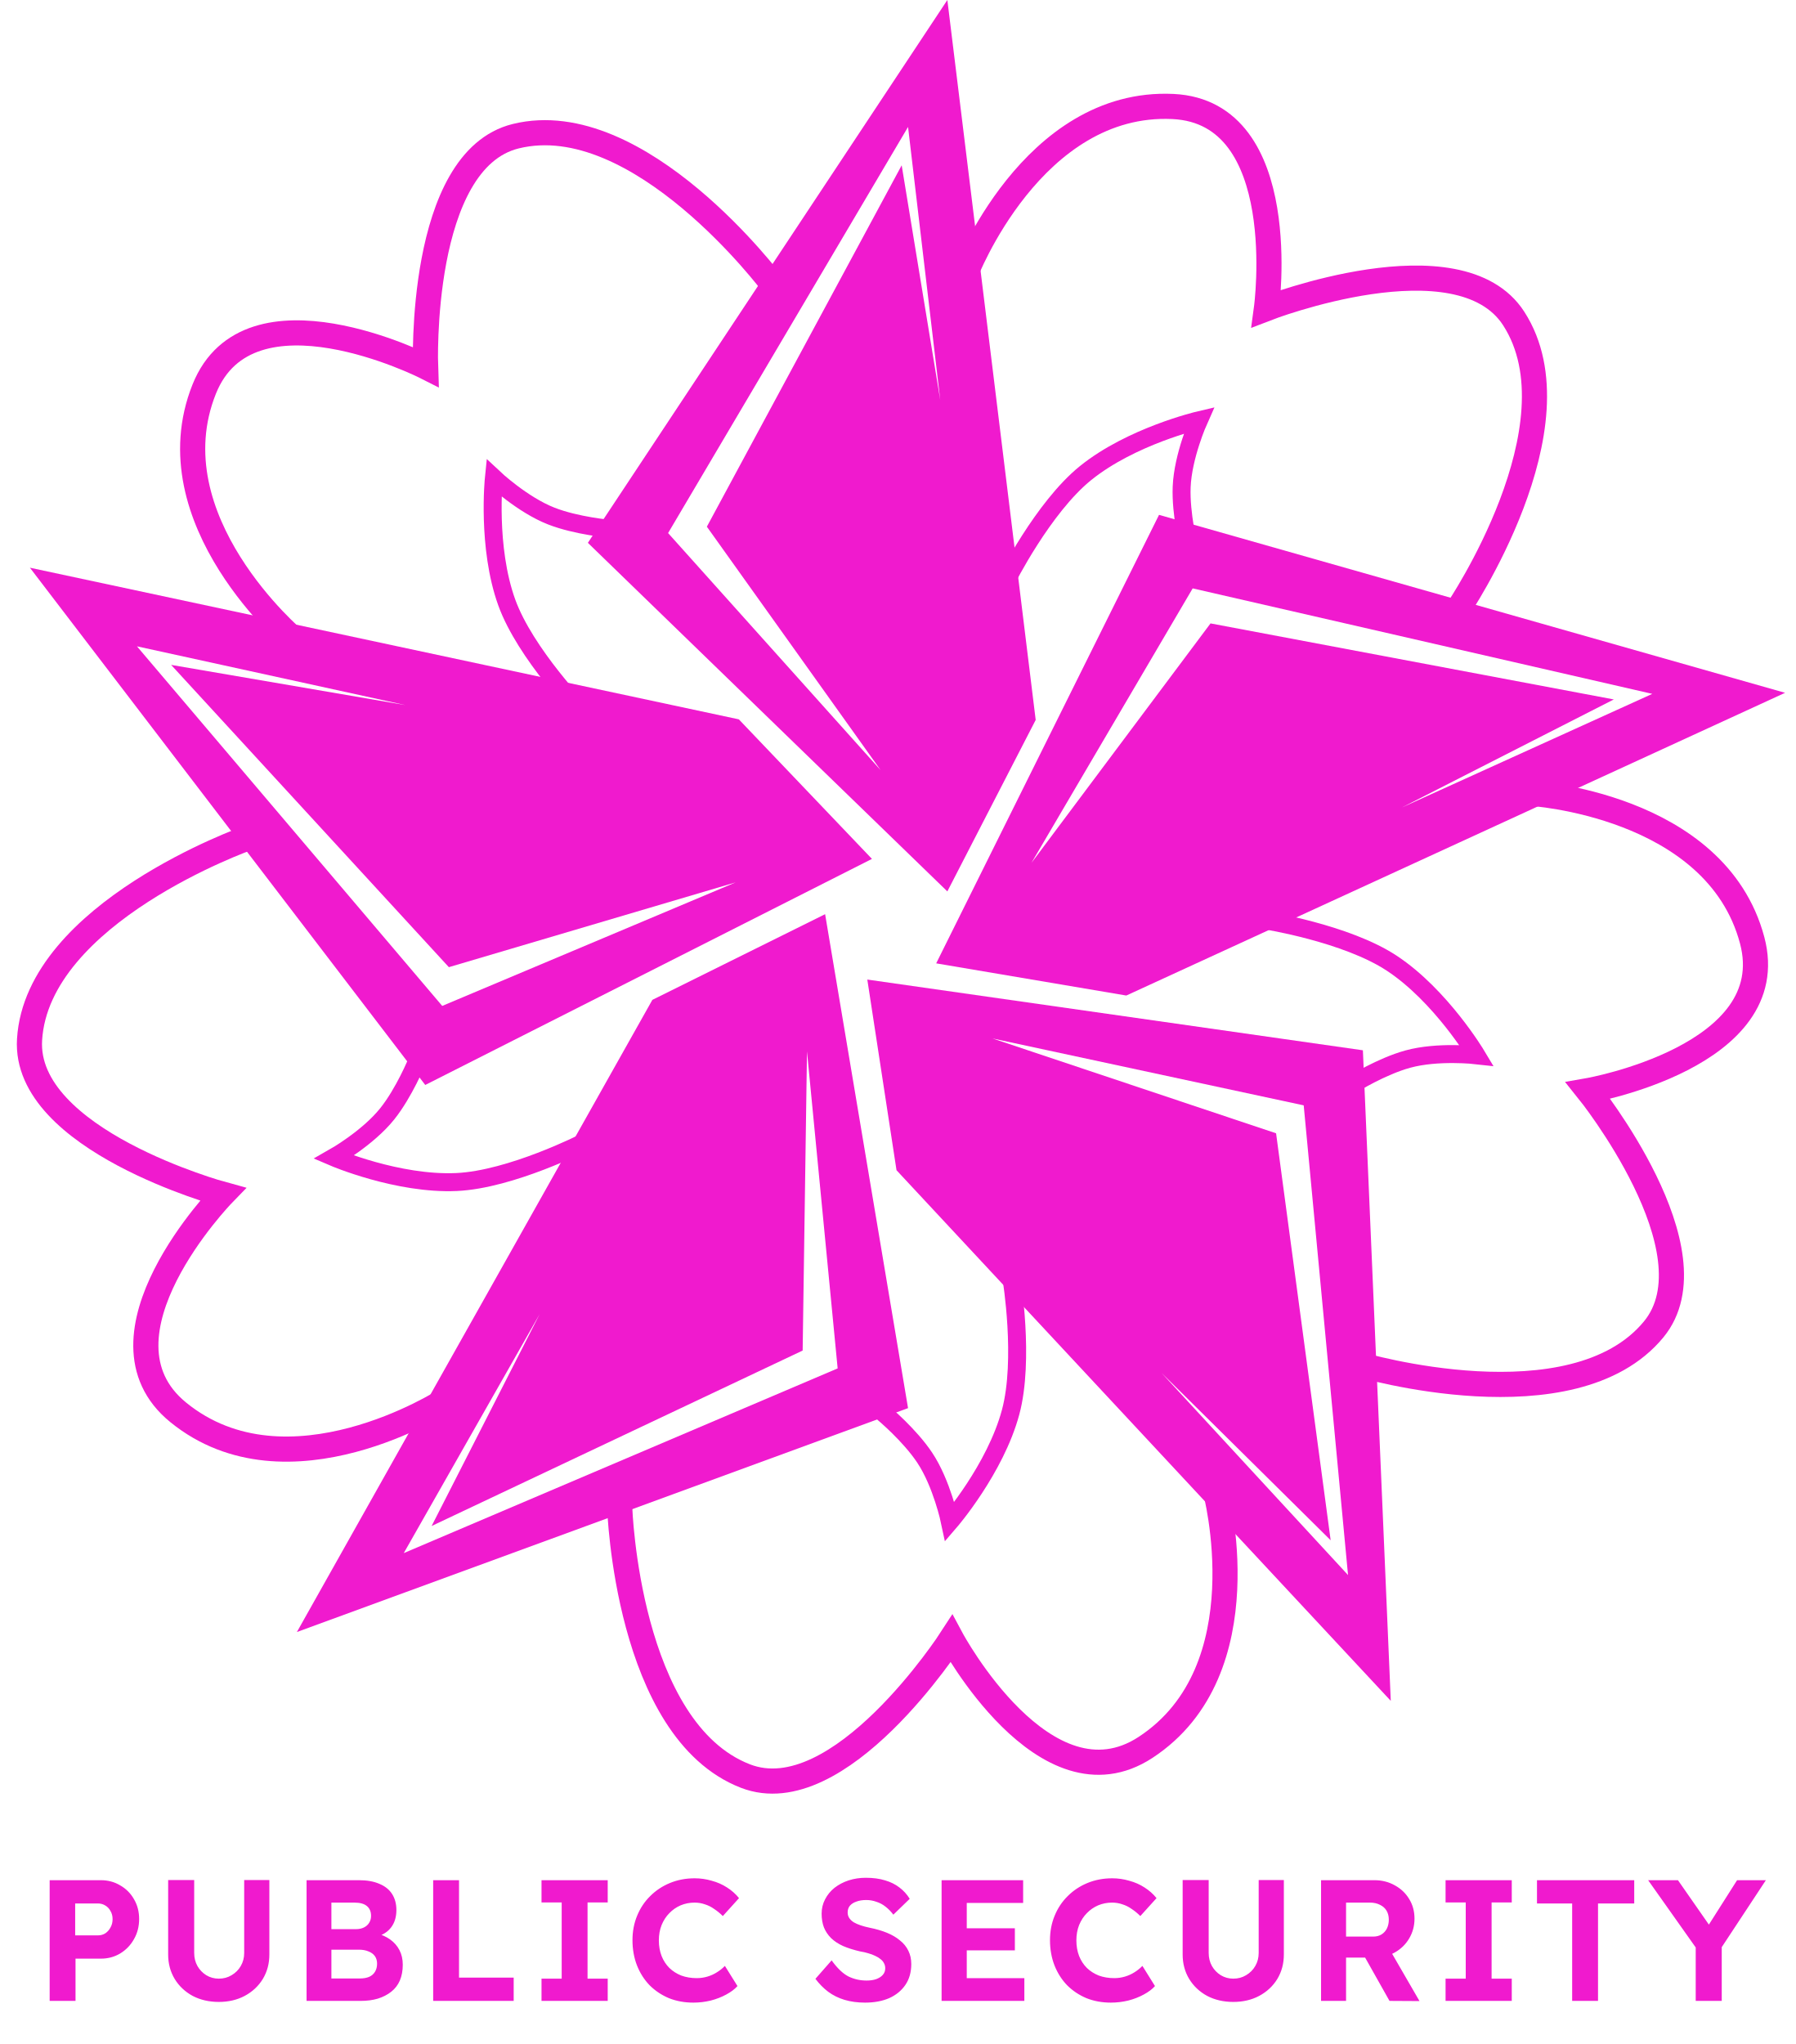
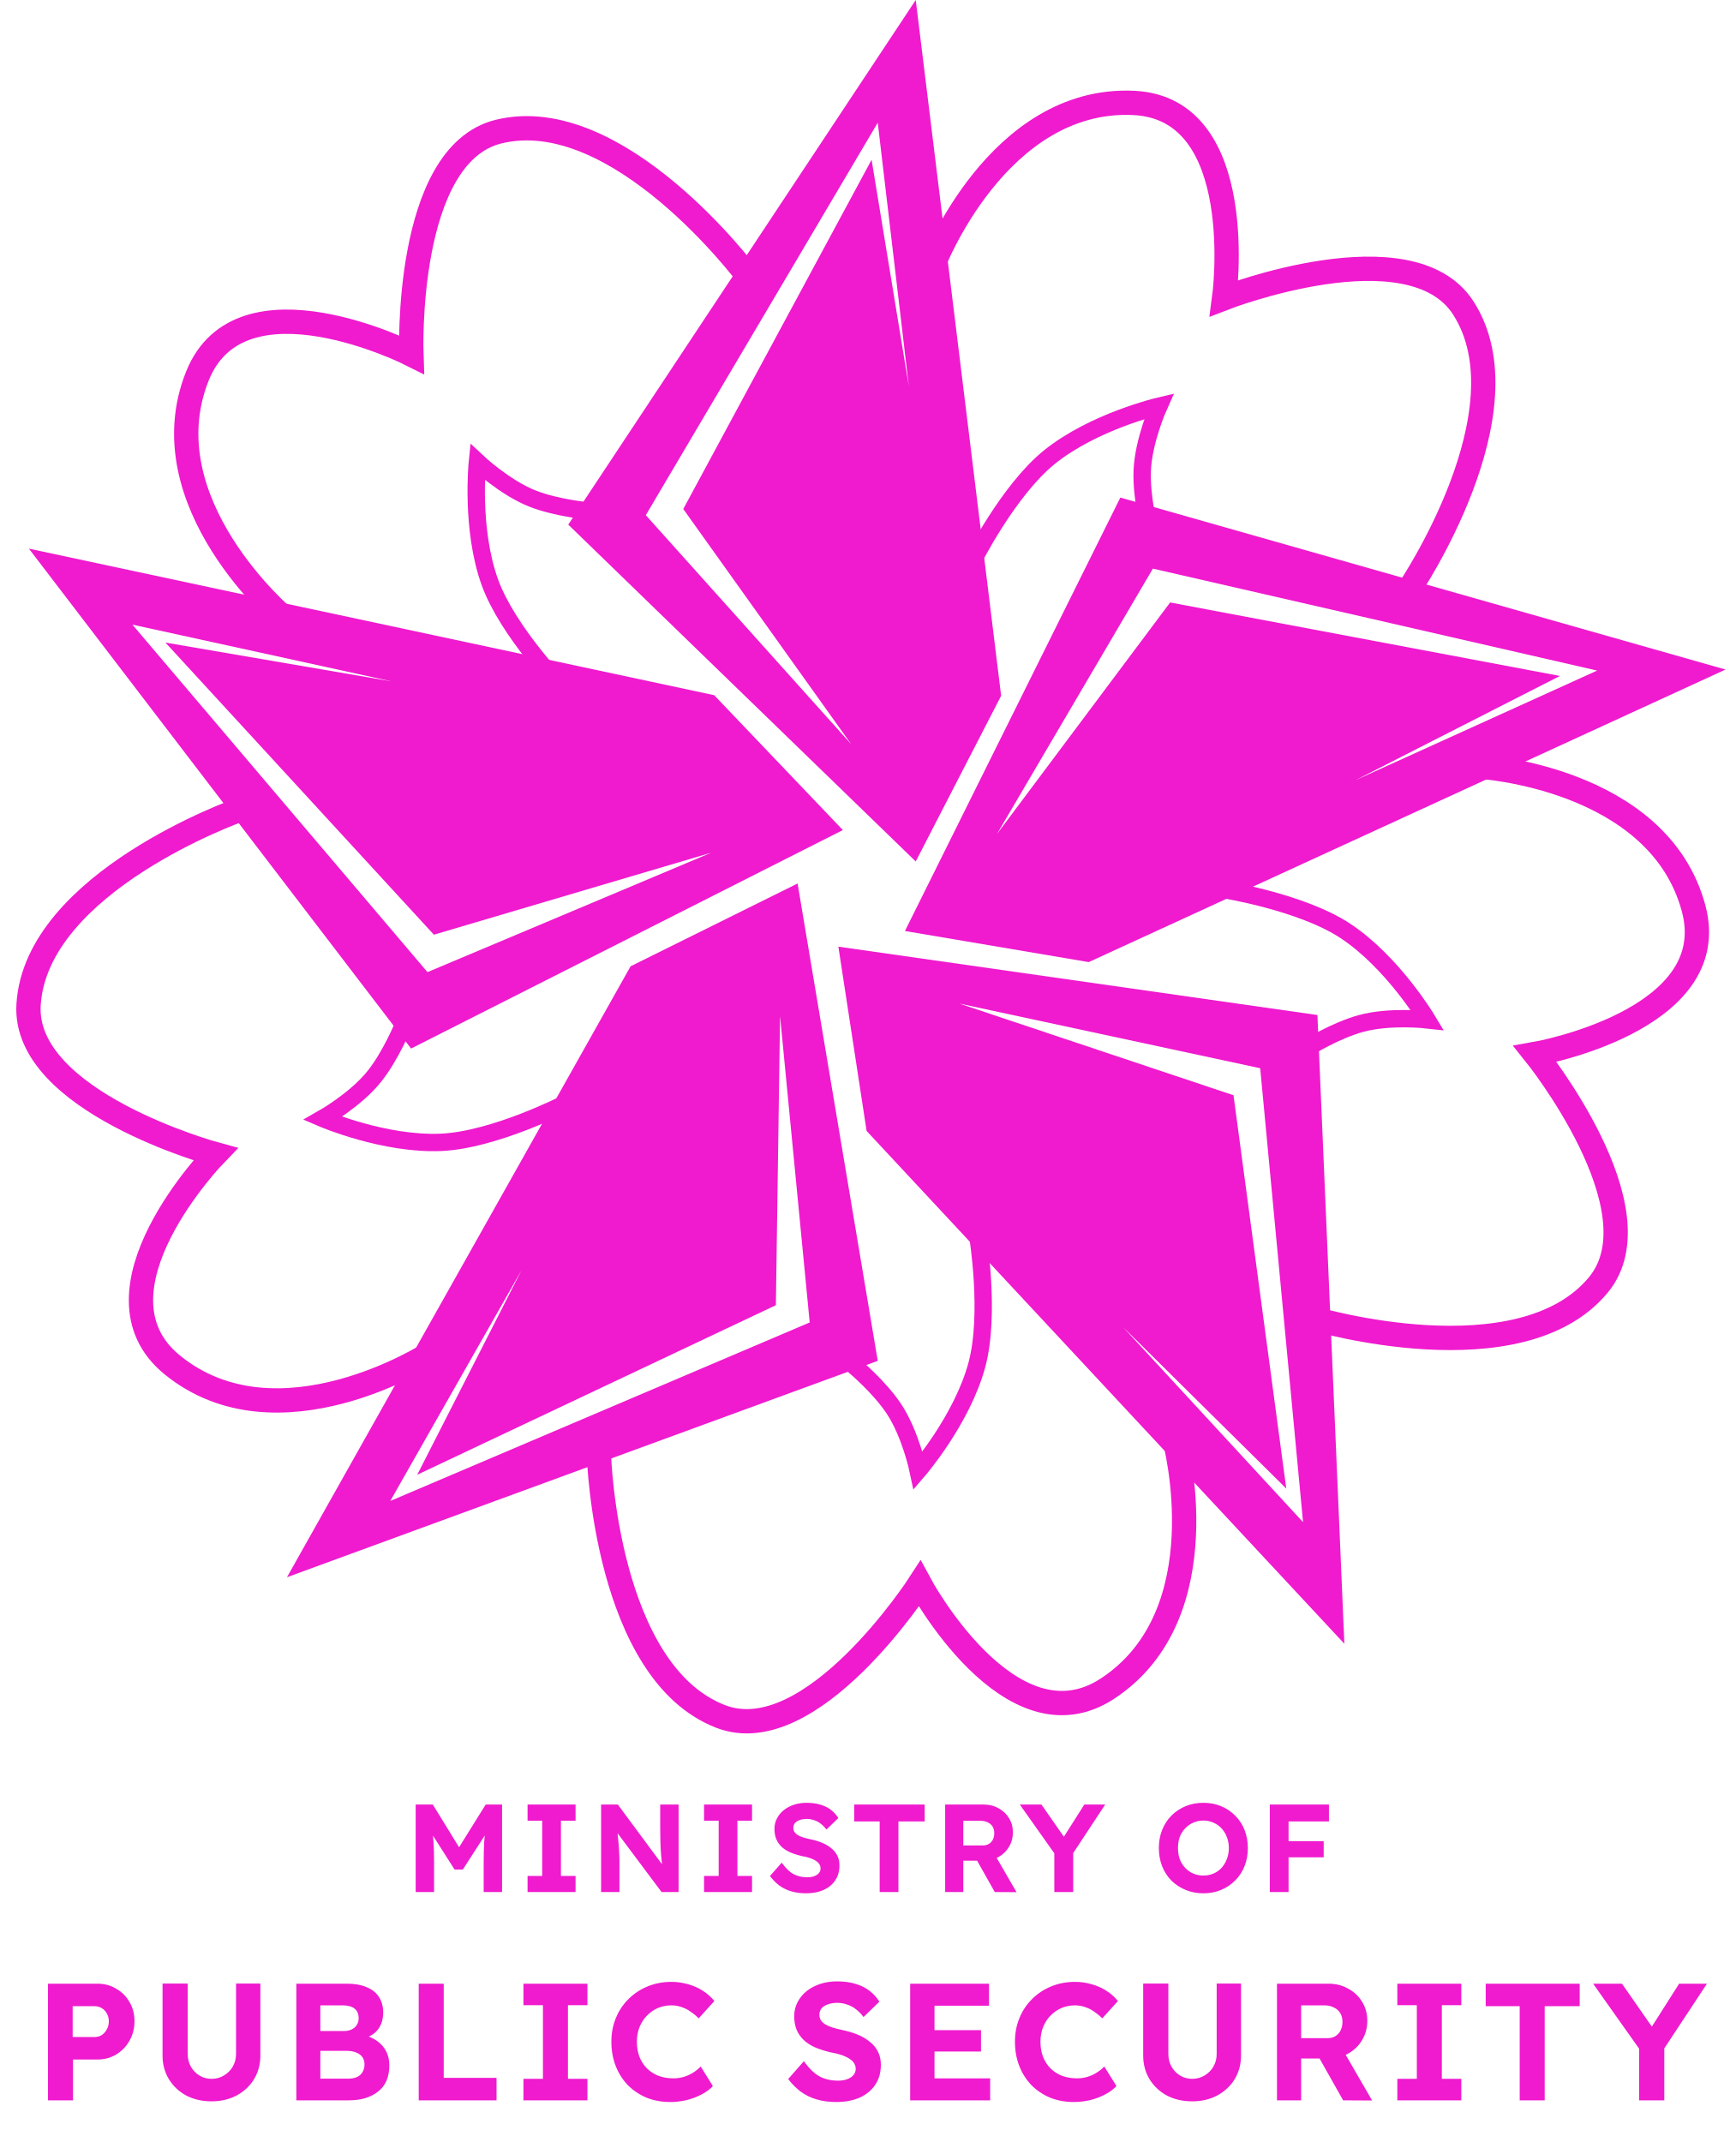
- <svg xmlns="http://www.w3.org/2000/svg" width="500" height="569" viewBox="0 0 500 569" fill="none">
-   <path d="M13.826 557V523.4H28.082C30.066 523.4 31.858 523.88 33.458 524.84C35.09 525.768 36.37 527.048 37.298 528.68C38.258 530.312 38.738 532.152 38.738 534.2C38.738 536.28 38.258 538.152 37.298 539.816C36.37 541.48 35.09 542.808 33.458 543.8C31.858 544.76 30.066 545.24 28.082 545.24H21.026V557H13.826ZM20.93 538.76H27.266C28.034 538.76 28.722 538.568 29.33 538.184C29.938 537.768 30.418 537.224 30.77 536.552C31.154 535.88 31.346 535.112 31.346 534.248C31.346 533.384 31.154 532.632 30.77 531.992C30.418 531.32 29.938 530.808 29.33 530.456C28.722 530.072 28.034 529.88 27.266 529.88H20.93V538.76ZM60.93 557.288C58.21 557.288 55.778 556.728 53.634 555.608C51.522 554.456 49.858 552.888 48.642 550.904C47.426 548.888 46.818 546.616 46.818 544.088V523.352H54.066V543.656C54.066 545 54.37 546.216 54.978 547.304C55.586 548.36 56.402 549.208 57.426 549.848C58.482 550.488 59.65 550.808 60.93 550.808C62.242 550.808 63.426 550.488 64.482 549.848C65.57 549.208 66.418 548.36 67.026 547.304C67.666 546.216 67.986 545 67.986 543.656V523.352H74.994V544.088C74.994 546.616 74.386 548.888 73.17 550.904C71.954 552.888 70.274 554.456 68.13 555.608C66.018 556.728 63.618 557.288 60.93 557.288ZM85.354 557V523.4H99.946C102.186 523.4 104.074 523.736 105.61 524.408C107.178 525.048 108.362 525.992 109.162 527.24C109.962 528.488 110.362 529.976 110.362 531.704C110.362 533.624 109.882 535.224 108.922 536.504C107.962 537.784 106.586 538.664 104.794 539.144L104.746 538.184C106.218 538.536 107.514 539.112 108.634 539.912C109.754 540.712 110.618 541.704 111.226 542.888C111.834 544.072 112.138 545.416 112.138 546.92C112.138 548.584 111.866 550.056 111.322 551.336C110.778 552.584 109.978 553.624 108.922 554.456C107.866 555.288 106.618 555.928 105.178 556.376C103.77 556.792 102.186 557 100.426 557H85.354ZM92.266 550.76H100.138C101.162 550.76 102.026 550.616 102.73 550.328C103.466 550.008 104.026 549.528 104.41 548.888C104.794 548.248 104.986 547.496 104.986 546.632C104.986 545.8 104.778 545.096 104.362 544.52C103.946 543.944 103.354 543.512 102.586 543.224C101.85 542.904 100.954 542.744 99.898 542.744H92.266V550.76ZM92.266 537.032H99.082C99.946 537.032 100.698 536.872 101.338 536.552C101.978 536.232 102.458 535.8 102.778 535.256C103.13 534.712 103.306 534.072 103.306 533.336C103.306 532.152 102.922 531.24 102.154 530.6C101.386 529.96 100.234 529.64 98.698 529.64H92.266V537.032ZM120.602 557V523.4H127.802V550.52H143.018V557H120.602ZM150.767 557V550.808H156.383V529.592H150.767V523.4H169.199V529.592H163.583V550.808H169.199V557H150.767ZM193.037 557.48C190.573 557.48 188.301 557.064 186.221 556.232C184.173 555.368 182.381 554.168 180.845 552.632C179.341 551.064 178.173 549.224 177.341 547.112C176.509 544.968 176.093 542.632 176.093 540.104C176.093 537.64 176.525 535.368 177.389 533.288C178.253 531.176 179.469 529.352 181.037 527.816C182.605 526.248 184.445 525.032 186.557 524.168C188.669 523.304 190.957 522.872 193.421 522.872C195.021 522.872 196.589 523.096 198.125 523.544C199.693 523.96 201.117 524.584 202.397 525.416C203.709 526.248 204.829 527.24 205.757 528.392L201.245 533.384C200.477 532.616 199.677 531.96 198.845 531.416C198.045 530.84 197.181 530.408 196.253 530.12C195.357 529.8 194.397 529.64 193.373 529.64C191.997 529.64 190.701 529.896 189.485 530.408C188.301 530.92 187.261 531.64 186.365 532.568C185.469 533.464 184.749 534.568 184.205 535.88C183.693 537.16 183.437 538.584 183.437 540.152C183.437 541.752 183.693 543.208 184.205 544.52C184.717 545.8 185.437 546.904 186.365 547.832C187.293 548.728 188.397 549.432 189.677 549.944C190.989 550.424 192.429 550.664 193.997 550.664C195.021 550.664 196.013 550.52 196.973 550.232C197.933 549.944 198.813 549.544 199.613 549.032C200.445 548.52 201.181 547.928 201.821 547.256L205.325 552.872C204.557 553.736 203.517 554.52 202.205 555.224C200.925 555.928 199.485 556.488 197.885 556.904C196.285 557.288 194.669 557.48 193.037 557.48ZM240.85 557.48C238.77 557.48 236.866 557.224 235.138 556.712C233.442 556.2 231.922 555.448 230.578 554.456C229.266 553.464 228.082 552.264 227.026 550.856L231.538 545.72C233.106 547.896 234.658 549.384 236.194 550.184C237.762 550.952 239.458 551.336 241.282 551.336C242.274 551.336 243.154 551.208 243.922 550.952C244.722 550.664 245.346 550.264 245.794 549.752C246.242 549.24 246.466 548.632 246.466 547.928C246.466 547.416 246.354 546.952 246.13 546.536C245.906 546.088 245.586 545.704 245.17 545.384C244.754 545.032 244.258 544.728 243.682 544.472C243.106 544.184 242.466 543.944 241.762 543.752C241.058 543.528 240.29 543.352 239.458 543.224C237.666 542.808 236.098 542.312 234.754 541.736C233.41 541.128 232.29 540.392 231.394 539.528C230.498 538.632 229.826 537.624 229.378 536.504C228.962 535.384 228.754 534.12 228.754 532.712C228.754 531.272 229.074 529.944 229.714 528.728C230.354 527.48 231.234 526.408 232.354 525.512C233.506 524.616 234.818 523.928 236.29 523.448C237.794 522.968 239.378 522.728 241.042 522.728C243.09 522.728 244.882 522.968 246.418 523.448C247.954 523.896 249.282 524.552 250.402 525.416C251.554 526.28 252.514 527.336 253.282 528.584L248.722 533C248.05 532.104 247.314 531.352 246.514 530.744C245.746 530.136 244.898 529.688 243.97 529.4C243.074 529.08 242.146 528.92 241.186 528.92C240.13 528.92 239.218 529.064 238.45 529.352C237.682 529.608 237.074 529.992 236.626 530.504C236.21 531.016 236.002 531.64 236.002 532.376C236.002 532.952 236.146 533.464 236.434 533.912C236.722 534.36 237.138 534.76 237.682 535.112C238.226 535.432 238.882 535.72 239.65 535.976C240.418 536.232 241.266 536.456 242.194 536.648C243.954 537 245.538 537.464 246.946 538.04C248.354 538.616 249.554 539.32 250.546 540.152C251.57 540.952 252.354 541.912 252.898 543.032C253.442 544.12 253.714 545.352 253.714 546.728C253.714 549 253.17 550.936 252.082 552.536C250.994 554.136 249.49 555.368 247.57 556.232C245.65 557.064 243.41 557.48 240.85 557.48ZM262.155 557V523.4H284.859V529.736H269.163V550.664H285.195V557H262.155ZM265.515 542.936V536.792H282.555V542.936H265.515ZM309.28 557.48C306.816 557.48 304.544 557.064 302.464 556.232C300.416 555.368 298.624 554.168 297.088 552.632C295.584 551.064 294.416 549.224 293.584 547.112C292.752 544.968 292.336 542.632 292.336 540.104C292.336 537.64 292.768 535.368 293.632 533.288C294.496 531.176 295.712 529.352 297.28 527.816C298.848 526.248 300.688 525.032 302.8 524.168C304.912 523.304 307.2 522.872 309.664 522.872C311.264 522.872 312.832 523.096 314.368 523.544C315.936 523.96 317.36 524.584 318.64 525.416C319.952 526.248 321.072 527.24 322 528.392L317.488 533.384C316.72 532.616 315.92 531.96 315.088 531.416C314.288 530.84 313.424 530.408 312.496 530.12C311.6 529.8 310.64 529.64 309.616 529.64C308.24 529.64 306.944 529.896 305.728 530.408C304.544 530.92 303.504 531.64 302.608 532.568C301.712 533.464 300.992 534.568 300.448 535.88C299.936 537.16 299.68 538.584 299.68 540.152C299.68 541.752 299.936 543.208 300.448 544.52C300.96 545.8 301.68 546.904 302.608 547.832C303.536 548.728 304.64 549.432 305.92 549.944C307.232 550.424 308.672 550.664 310.24 550.664C311.264 550.664 312.256 550.52 313.216 550.232C314.176 549.944 315.056 549.544 315.856 549.032C316.688 548.52 317.424 547.928 318.064 547.256L321.568 552.872C320.8 553.736 319.76 554.52 318.448 555.224C317.168 555.928 315.728 556.488 314.128 556.904C312.528 557.288 310.912 557.48 309.28 557.48ZM343.382 557.288C340.662 557.288 338.23 556.728 336.086 555.608C333.974 554.456 332.31 552.888 331.094 550.904C329.878 548.888 329.27 546.616 329.27 544.088V523.352H336.518V543.656C336.518 545 336.822 546.216 337.43 547.304C338.038 548.36 338.854 549.208 339.878 549.848C340.934 550.488 342.102 550.808 343.382 550.808C344.694 550.808 345.878 550.488 346.934 549.848C348.022 549.208 348.87 548.36 349.478 547.304C350.118 546.216 350.438 545 350.438 543.656V523.352H357.446V544.088C357.446 546.616 356.838 548.888 355.622 550.904C354.406 552.888 352.726 554.456 350.582 555.608C348.47 556.728 346.07 557.288 343.382 557.288ZM367.806 557V523.4H382.686C384.766 523.4 386.654 523.88 388.35 524.84C390.046 525.768 391.374 527.032 392.334 528.632C393.326 530.232 393.822 532.056 393.822 534.104C393.822 536.12 393.326 537.96 392.334 539.624C391.374 541.256 390.046 542.552 388.35 543.512C386.654 544.472 384.766 544.952 382.686 544.952H374.766V557H367.806ZM386.862 557L378.318 541.832L385.71 540.632L395.214 557.048L386.862 557ZM374.766 539.096H382.35C383.214 539.096 383.966 538.904 384.606 538.52C385.278 538.104 385.79 537.544 386.142 536.84C386.494 536.104 386.67 535.288 386.67 534.392C386.67 533.432 386.462 532.6 386.046 531.896C385.63 531.192 385.022 530.648 384.222 530.264C383.422 529.848 382.494 529.64 381.438 529.64H374.766V539.096ZM402.471 557V550.808H408.087V529.592H402.471V523.4H420.903V529.592H415.287V550.808H420.903V557H402.471ZM437.716 557V529.88H427.924V523.4H454.996V529.88H444.916V557H437.716ZM472.115 557V540.248L472.451 542.6L458.867 523.4H467.171L477.539 538.28L474.275 538.136L483.635 523.4H491.651L478.643 543.128L479.363 539.864V557H472.115Z" fill="#F01ACE" />
+ <svg xmlns="http://www.w3.org/2000/svg" width="500" height="617" viewBox="0 0 500 617" fill="none">
+   <path d="M119.732 545V519.8H124.664L133.844 534.74L130.604 534.704L139.892 519.8H144.608V545H139.316V536.36C139.316 534.2 139.364 532.256 139.46 530.528C139.58 528.8 139.772 527.084 140.036 525.38L140.684 527.072L133.304 538.52H130.928L123.692 527.144L124.304 525.38C124.568 526.988 124.748 528.644 124.844 530.348C124.964 532.028 125.024 534.032 125.024 536.36V545H119.732ZM151.954 545V540.356H156.166V524.444H151.954V519.8H165.778V524.444H161.566V540.356H165.778V545H151.954ZM173.132 545V519.8H177.956L191.888 538.628H190.88C190.784 537.884 190.7 537.164 190.628 536.468C190.556 535.748 190.484 535.028 190.412 534.308C190.364 533.564 190.316 532.808 190.268 532.04C190.244 531.248 190.22 530.42 190.196 529.556C190.172 528.668 190.16 527.708 190.16 526.676V519.8H195.452V545H190.556L176.336 525.992L177.704 526.028C177.824 527.276 177.92 528.344 177.992 529.232C178.088 530.096 178.16 530.852 178.208 531.5C178.256 532.148 178.292 532.712 178.316 533.192C178.364 533.672 178.388 534.128 178.388 534.56C178.412 534.992 178.424 535.448 178.424 535.928V545H173.132ZM202.787 545V540.356H206.999V524.444H202.787V519.8H216.611V524.444H212.399V540.356H216.611V545H202.787ZM232.137 545.36C230.577 545.36 229.149 545.168 227.853 544.784C226.581 544.4 225.441 543.836 224.433 543.092C223.449 542.348 222.561 541.448 221.769 540.392L225.153 536.54C226.329 538.172 227.493 539.288 228.645 539.888C229.821 540.464 231.093 540.752 232.461 540.752C233.205 540.752 233.865 540.656 234.441 540.464C235.041 540.248 235.509 539.948 235.845 539.564C236.181 539.18 236.349 538.724 236.349 538.196C236.349 537.812 236.265 537.464 236.097 537.152C235.929 536.816 235.689 536.528 235.377 536.288C235.065 536.024 234.693 535.796 234.261 535.604C233.829 535.388 233.349 535.208 232.821 535.064C232.293 534.896 231.717 534.764 231.093 534.668C229.749 534.356 228.573 533.984 227.565 533.552C226.557 533.096 225.717 532.544 225.045 531.896C224.373 531.224 223.869 530.468 223.533 529.628C223.221 528.788 223.065 527.84 223.065 526.784C223.065 525.704 223.305 524.708 223.785 523.796C224.265 522.86 224.925 522.056 225.765 521.384C226.629 520.712 227.613 520.196 228.717 519.836C229.845 519.476 231.033 519.296 232.281 519.296C233.817 519.296 235.161 519.476 236.313 519.836C237.465 520.172 238.461 520.664 239.301 521.312C240.165 521.96 240.885 522.752 241.461 523.688L238.041 527C237.537 526.328 236.985 525.764 236.385 525.308C235.809 524.852 235.173 524.516 234.477 524.3C233.805 524.06 233.109 523.94 232.389 523.94C231.597 523.94 230.913 524.048 230.337 524.264C229.761 524.456 229.305 524.744 228.969 525.128C228.657 525.512 228.501 525.98 228.501 526.532C228.501 526.964 228.609 527.348 228.825 527.684C229.041 528.02 229.353 528.32 229.761 528.584C230.169 528.824 230.661 529.04 231.237 529.232C231.813 529.424 232.449 529.592 233.145 529.736C234.465 530 235.653 530.348 236.709 530.78C237.765 531.212 238.665 531.74 239.409 532.364C240.177 532.964 240.765 533.684 241.173 534.524C241.581 535.34 241.785 536.264 241.785 537.296C241.785 539 241.377 540.452 240.561 541.652C239.745 542.852 238.617 543.776 237.177 544.424C235.737 545.048 234.057 545.36 232.137 545.36ZM253.372 545V524.66H246.028V519.8H266.332V524.66H258.772V545H253.372ZM272.232 545V519.8H283.392C284.952 519.8 286.368 520.16 287.64 520.88C288.912 521.576 289.908 522.524 290.628 523.724C291.372 524.924 291.744 526.292 291.744 527.828C291.744 529.34 291.372 530.72 290.628 531.968C289.908 533.192 288.912 534.164 287.64 534.884C286.368 535.604 284.952 535.964 283.392 535.964H277.452V545H272.232ZM286.524 545L280.116 533.624L285.66 532.724L292.788 545.036L286.524 545ZM277.452 531.572H283.14C283.788 531.572 284.352 531.428 284.832 531.14C285.336 530.828 285.72 530.408 285.984 529.88C286.248 529.328 286.38 528.716 286.38 528.044C286.38 527.324 286.224 526.7 285.912 526.172C285.6 525.644 285.144 525.236 284.544 524.948C283.944 524.636 283.248 524.48 282.456 524.48H277.452V531.572ZM303.674 545V532.436L303.926 534.2L293.738 519.8H299.966L307.742 530.96L305.294 530.852L312.314 519.8H318.326L308.57 534.596L309.11 532.148V545H303.674ZM346.598 545.36C344.75 545.36 343.046 545.036 341.486 544.388C339.926 543.74 338.558 542.84 337.382 541.688C336.23 540.512 335.342 539.132 334.718 537.548C334.094 535.94 333.782 534.2 333.782 532.328C333.782 530.432 334.094 528.704 334.718 527.144C335.342 525.56 336.23 524.18 337.382 523.004C338.558 521.828 339.926 520.916 341.486 520.268C343.046 519.62 344.75 519.296 346.598 519.296C348.47 519.296 350.174 519.62 351.71 520.268C353.27 520.916 354.626 521.828 355.778 523.004C356.954 524.18 357.854 525.56 358.478 527.144C359.102 528.728 359.414 530.456 359.414 532.328C359.414 534.2 359.102 535.928 358.478 537.512C357.854 539.096 356.954 540.476 355.778 541.652C354.626 542.828 353.27 543.74 351.71 544.388C350.174 545.036 348.47 545.36 346.598 545.36ZM346.598 540.248C347.654 540.248 348.626 540.056 349.514 539.672C350.426 539.288 351.206 538.736 351.854 538.016C352.502 537.296 353.006 536.456 353.366 535.496C353.75 534.536 353.942 533.48 353.942 532.328C353.942 531.176 353.75 530.12 353.366 529.16C353.006 528.2 352.502 527.372 351.854 526.676C351.206 525.956 350.426 525.404 349.514 525.02C348.626 524.612 347.654 524.408 346.598 524.408C345.542 524.408 344.57 524.612 343.682 525.02C342.794 525.404 342.014 525.956 341.342 526.676C340.67 527.372 340.154 528.2 339.794 529.16C339.458 530.12 339.29 531.176 339.29 532.328C339.29 533.48 339.458 534.536 339.794 535.496C340.154 536.456 340.67 537.296 341.342 538.016C342.014 538.736 342.794 539.288 343.682 539.672C344.57 540.056 345.542 540.248 346.598 540.248ZM365.742 545V519.8H371.142V545H365.742ZM368.226 534.992V530.348H381.258V534.992H368.226ZM368.226 524.66V519.8H382.77V524.66H368.226ZM13.826 605V571.4H28.082C30.066 571.4 31.858 571.88 33.458 572.84C35.09 573.768 36.37 575.048 37.298 576.68C38.258 578.312 38.738 580.152 38.738 582.2C38.738 584.28 38.258 586.152 37.298 587.816C36.37 589.48 35.09 590.808 33.458 591.8C31.858 592.76 30.066 593.24 28.082 593.24H21.026V605H13.826ZM20.93 586.76H27.266C28.034 586.76 28.722 586.568 29.33 586.184C29.938 585.768 30.418 585.224 30.77 584.552C31.154 583.88 31.346 583.112 31.346 582.248C31.346 581.384 31.154 580.632 30.77 579.992C30.418 579.32 29.938 578.808 29.33 578.456C28.722 578.072 28.034 577.88 27.266 577.88H20.93V586.76ZM60.93 605.288C58.21 605.288 55.778 604.728 53.634 603.608C51.522 602.456 49.858 600.888 48.642 598.904C47.426 596.888 46.818 594.616 46.818 592.088V571.352H54.066V591.656C54.066 593 54.37 594.216 54.978 595.304C55.586 596.36 56.402 597.208 57.426 597.848C58.482 598.488 59.65 598.808 60.93 598.808C62.242 598.808 63.426 598.488 64.482 597.848C65.57 597.208 66.418 596.36 67.026 595.304C67.666 594.216 67.986 593 67.986 591.656V571.352H74.994V592.088C74.994 594.616 74.386 596.888 73.17 598.904C71.954 600.888 70.274 602.456 68.13 603.608C66.018 604.728 63.618 605.288 60.93 605.288ZM85.354 605V571.4H99.946C102.186 571.4 104.074 571.736 105.61 572.408C107.178 573.048 108.362 573.992 109.162 575.24C109.962 576.488 110.362 577.976 110.362 579.704C110.362 581.624 109.882 583.224 108.922 584.504C107.962 585.784 106.586 586.664 104.794 587.144L104.746 586.184C106.218 586.536 107.514 587.112 108.634 587.912C109.754 588.712 110.618 589.704 111.226 590.888C111.834 592.072 112.138 593.416 112.138 594.92C112.138 596.584 111.866 598.056 111.322 599.336C110.778 600.584 109.978 601.624 108.922 602.456C107.866 603.288 106.618 603.928 105.178 604.376C103.77 604.792 102.186 605 100.426 605H85.354ZM92.266 598.76H100.138C101.162 598.76 102.026 598.616 102.73 598.328C103.466 598.008 104.026 597.528 104.41 596.888C104.794 596.248 104.986 595.496 104.986 594.632C104.986 593.8 104.778 593.096 104.362 592.52C103.946 591.944 103.354 591.512 102.586 591.224C101.85 590.904 100.954 590.744 99.898 590.744H92.266V598.76ZM92.266 585.032H99.082C99.946 585.032 100.698 584.872 101.338 584.552C101.978 584.232 102.458 583.8 102.778 583.256C103.13 582.712 103.306 582.072 103.306 581.336C103.306 580.152 102.922 579.24 102.154 578.6C101.386 577.96 100.234 577.64 98.698 577.64H92.266V585.032ZM120.602 605V571.4H127.802V598.52H143.018V605H120.602ZM150.767 605V598.808H156.383V577.592H150.767V571.4H169.199V577.592H163.583V598.808H169.199V605H150.767ZM193.037 605.48C190.573 605.48 188.301 605.064 186.221 604.232C184.173 603.368 182.381 602.168 180.845 600.632C179.341 599.064 178.173 597.224 177.341 595.112C176.509 592.968 176.093 590.632 176.093 588.104C176.093 585.64 176.525 583.368 177.389 581.288C178.253 579.176 179.469 577.352 181.037 575.816C182.605 574.248 184.445 573.032 186.557 572.168C188.669 571.304 190.957 570.872 193.421 570.872C195.021 570.872 196.589 571.096 198.125 571.544C199.693 571.96 201.117 572.584 202.397 573.416C203.709 574.248 204.829 575.24 205.757 576.392L201.245 581.384C200.477 580.616 199.677 579.96 198.845 579.416C198.045 578.84 197.181 578.408 196.253 578.12C195.357 577.8 194.397 577.64 193.373 577.64C191.997 577.64 190.701 577.896 189.485 578.408C188.301 578.92 187.261 579.64 186.365 580.568C185.469 581.464 184.749 582.568 184.205 583.88C183.693 585.16 183.437 586.584 183.437 588.152C183.437 589.752 183.693 591.208 184.205 592.52C184.717 593.8 185.437 594.904 186.365 595.832C187.293 596.728 188.397 597.432 189.677 597.944C190.989 598.424 192.429 598.664 193.997 598.664C195.021 598.664 196.013 598.52 196.973 598.232C197.933 597.944 198.813 597.544 199.613 597.032C200.445 596.52 201.181 595.928 201.821 595.256L205.325 600.872C204.557 601.736 203.517 602.52 202.205 603.224C200.925 603.928 199.485 604.488 197.885 604.904C196.285 605.288 194.669 605.48 193.037 605.48ZM240.85 605.48C238.77 605.48 236.866 605.224 235.138 604.712C233.442 604.2 231.922 603.448 230.578 602.456C229.266 601.464 228.082 600.264 227.026 598.856L231.538 593.72C233.106 595.896 234.658 597.384 236.194 598.184C237.762 598.952 239.458 599.336 241.282 599.336C242.274 599.336 243.154 599.208 243.922 598.952C244.722 598.664 245.346 598.264 245.794 597.752C246.242 597.24 246.466 596.632 246.466 595.928C246.466 595.416 246.354 594.952 246.13 594.536C245.906 594.088 245.586 593.704 245.17 593.384C244.754 593.032 244.258 592.728 243.682 592.472C243.106 592.184 242.466 591.944 241.762 591.752C241.058 591.528 240.29 591.352 239.458 591.224C237.666 590.808 236.098 590.312 234.754 589.736C233.41 589.128 232.29 588.392 231.394 587.528C230.498 586.632 229.826 585.624 229.378 584.504C228.962 583.384 228.754 582.12 228.754 580.712C228.754 579.272 229.074 577.944 229.714 576.728C230.354 575.48 231.234 574.408 232.354 573.512C233.506 572.616 234.818 571.928 236.29 571.448C237.794 570.968 239.378 570.728 241.042 570.728C243.09 570.728 244.882 570.968 246.418 571.448C247.954 571.896 249.282 572.552 250.402 573.416C251.554 574.28 252.514 575.336 253.282 576.584L248.722 581C248.05 580.104 247.314 579.352 246.514 578.744C245.746 578.136 244.898 577.688 243.97 577.4C243.074 577.08 242.146 576.92 241.186 576.92C240.13 576.92 239.218 577.064 238.45 577.352C237.682 577.608 237.074 577.992 236.626 578.504C236.21 579.016 236.002 579.64 236.002 580.376C236.002 580.952 236.146 581.464 236.434 581.912C236.722 582.36 237.138 582.76 237.682 583.112C238.226 583.432 238.882 583.72 239.65 583.976C240.418 584.232 241.266 584.456 242.194 584.648C243.954 585 245.538 585.464 246.946 586.04C248.354 586.616 249.554 587.32 250.546 588.152C251.57 588.952 252.354 589.912 252.898 591.032C253.442 592.12 253.714 593.352 253.714 594.728C253.714 597 253.17 598.936 252.082 600.536C250.994 602.136 249.49 603.368 247.57 604.232C245.65 605.064 243.41 605.48 240.85 605.48ZM262.155 605V571.4H284.859V577.736H269.163V598.664H285.195V605H262.155ZM265.515 590.936V584.792H282.555V590.936H265.515ZM309.28 605.48C306.816 605.48 304.544 605.064 302.464 604.232C300.416 603.368 298.624 602.168 297.088 600.632C295.584 599.064 294.416 597.224 293.584 595.112C292.752 592.968 292.336 590.632 292.336 588.104C292.336 585.64 292.768 583.368 293.632 581.288C294.496 579.176 295.712 577.352 297.28 575.816C298.848 574.248 300.688 573.032 302.8 572.168C304.912 571.304 307.2 570.872 309.664 570.872C311.264 570.872 312.832 571.096 314.368 571.544C315.936 571.96 317.36 572.584 318.64 573.416C319.952 574.248 321.072 575.24 322 576.392L317.488 581.384C316.72 580.616 315.92 579.96 315.088 579.416C314.288 578.84 313.424 578.408 312.496 578.12C311.6 577.8 310.64 577.64 309.616 577.64C308.24 577.64 306.944 577.896 305.728 578.408C304.544 578.92 303.504 579.64 302.608 580.568C301.712 581.464 300.992 582.568 300.448 583.88C299.936 585.16 299.68 586.584 299.68 588.152C299.68 589.752 299.936 591.208 300.448 592.52C300.96 593.8 301.68 594.904 302.608 595.832C303.536 596.728 304.64 597.432 305.92 597.944C307.232 598.424 308.672 598.664 310.24 598.664C311.264 598.664 312.256 598.52 313.216 598.232C314.176 597.944 315.056 597.544 315.856 597.032C316.688 596.52 317.424 595.928 318.064 595.256L321.568 600.872C320.8 601.736 319.76 602.52 318.448 603.224C317.168 603.928 315.728 604.488 314.128 604.904C312.528 605.288 310.912 605.48 309.28 605.48ZM343.382 605.288C340.662 605.288 338.23 604.728 336.086 603.608C333.974 602.456 332.31 600.888 331.094 598.904C329.878 596.888 329.27 594.616 329.27 592.088V571.352H336.518V591.656C336.518 593 336.822 594.216 337.43 595.304C338.038 596.36 338.854 597.208 339.878 597.848C340.934 598.488 342.102 598.808 343.382 598.808C344.694 598.808 345.878 598.488 346.934 597.848C348.022 597.208 348.87 596.36 349.478 595.304C350.118 594.216 350.438 593 350.438 591.656V571.352H357.446V592.088C357.446 594.616 356.838 596.888 355.622 598.904C354.406 600.888 352.726 602.456 350.582 603.608C348.47 604.728 346.07 605.288 343.382 605.288ZM367.806 605V571.4H382.686C384.766 571.4 386.654 571.88 388.35 572.84C390.046 573.768 391.374 575.032 392.334 576.632C393.326 578.232 393.822 580.056 393.822 582.104C393.822 584.12 393.326 585.96 392.334 587.624C391.374 589.256 390.046 590.552 388.35 591.512C386.654 592.472 384.766 592.952 382.686 592.952H374.766V605H367.806ZM386.862 605L378.318 589.832L385.71 588.632L395.214 605.048L386.862 605ZM374.766 587.096H382.35C383.214 587.096 383.966 586.904 384.606 586.52C385.278 586.104 385.79 585.544 386.142 584.84C386.494 584.104 386.67 583.288 386.67 582.392C386.67 581.432 386.462 580.6 386.046 579.896C385.63 579.192 385.022 578.648 384.222 578.264C383.422 577.848 382.494 577.64 381.438 577.64H374.766V587.096ZM402.471 605V598.808H408.087V577.592H402.471V571.4H420.903V577.592H415.287V598.808H420.903V605H402.471ZM437.716 605V577.88H427.924V571.4H454.996V577.88H444.916V605H437.716ZM472.115 605V588.248L472.451 590.6L458.867 571.4H467.171L477.539 586.28L474.275 586.136L483.635 571.4H491.651L478.643 591.128L479.363 587.864V605H472.115Z" fill="#F01ACE" />
  <path d="M252.818 35.336L186.01 148.393L245.183 214.393L196.802 146.618L251.044 46.016L261.781 111.36L252.818 35.336ZM263.759 0L288.354 200.412L263.757 248.146L163.673 151.112L263.759 0Z" fill="#F01ACE" />
  <path d="M268.788 76.297C268.788 76.297 287.373 27.756 326.594 29.648C360.038 31.261 352.595 85.879 352.595 85.879C352.595 85.879 406.237 65.109 421.443 88.67C440.638 118.413 405.873 169.718 405.873 169.718" stroke="#F01ACE" stroke-width="7" stroke-miterlimit="10" stroke-linecap="round" />
  <path d="M280.14 161.714C280.14 161.714 290.385 141.267 302.229 131.702C314.969 121.413 333.777 117 333.777 117C333.777 117 329.343 126.903 328.997 135.553C328.694 143.142 330.983 152.212 330.983 152.212" stroke="#F01ACE" stroke-width="5" stroke-miterlimit="10" stroke-linecap="round" />
  <path d="M460.023 193.156L332.063 163.79L287.16 240.226L337.03 173.539L449.313 194.707L390.333 224.775L460.023 193.156ZM497 192.86L313.58 277.132L260.65 268.175L322.693 143.324L497 192.86Z" fill="#F01ACE" />
  <path d="M425.856 220.811C425.856 220.811 477.73 223.793 487.833 261.753C496.447 294.121 442.167 303.603 442.167 303.603C442.167 303.603 478.231 348.43 460.405 370.075C437.902 397.4 378.484 379.833 378.484 379.833" stroke="#F01ACE" stroke-width="7" stroke-miterlimit="10" stroke-linecap="round" />
  <path d="M352.213 256.198C352.213 256.198 374.798 259.757 387.502 268.143C401.169 277.164 411.081 293.752 411.081 293.752C411.081 293.752 400.303 292.531 391.959 294.827C384.639 296.841 376.695 301.777 376.695 301.777" stroke="#F01ACE" stroke-width="5" stroke-miterlimit="10" stroke-linecap="round" />
  <path d="M375.316 438.457L362.974 307.704L276.328 289.078L355.284 315.484L370.479 428.772L323.412 382.207L375.316 438.457ZM387.217 473.48L249.606 325.766L241.475 272.684L379.452 292.375L387.217 473.48Z" fill="#F01ACE" />
  <path d="M338.336 414.698C338.336 414.698 351.806 464.9 318.958 486.423C290.948 504.775 264.893 456.205 264.893 456.205C264.893 456.205 233.685 504.54 207.542 494.413C174.541 481.628 172.54 419.679 172.54 419.679" stroke="#F01ACE" stroke-width="7" stroke-miterlimit="10" stroke-linecap="round" />
  <path d="M281.613 355.878C281.613 355.878 285.332 378.446 281.366 393.146C277.1 408.961 264.473 423.587 264.473 423.587C264.473 423.587 262.245 412.967 257.444 405.764C253.232 399.445 246.052 393.451 246.052 393.451" stroke="#F01ACE" stroke-width="5" stroke-miterlimit="10" stroke-linecap="round" />
  <path d="M112.412 432.35L233.217 380.93L224.68 292.685L223.473 375.959L120.17 424.801L150.251 365.812L112.412 432.35ZM82.66 454.316L181.629 278.338L229.726 254.488L252.816 391.989L82.66 454.316Z" fill="#F01ACE" />
  <path d="M123.828 389.892C123.828 389.892 80.094 417.958 49.63 393.172C23.654 372.037 62.017 332.469 62.017 332.469C62.017 332.469 6.511 317.38 8.23 289.387C10.399 254.051 68.801 233.355 68.801 233.355" stroke="#F01ACE" stroke-width="7" stroke-miterlimit="10" stroke-linecap="round" />
  <path d="M162.653 317.982C162.653 317.982 142.285 328.371 127.079 329.049C110.722 329.778 92.96 322.177 92.96 322.177C92.96 322.177 102.4 316.833 107.805 310.072C112.547 304.14 116.079 295.478 116.079 295.478" stroke="#F01ACE" stroke-width="5" stroke-miterlimit="10" stroke-linecap="round" />
  <path d="M38.133 179.922L123.124 280.022L204.81 245.633L124.972 269.237L47.644 185.088L112.888 196.282L38.133 179.922ZM8.323 158.035L205.703 200.248L242.766 239.097L118.396 302.029L8.323 158.035Z" fill="#F01ACE" />
  <path d="M82.05 178.204C82.05 178.204 42.261 144.775 56.861 108.309C69.31 77.214 118.48 102.094 118.48 102.094C118.48 102.094 116.38 44.591 143.607 37.91C177.978 29.477 215.093 79.108 215.093 79.108" stroke="#F01ACE" stroke-width="7" stroke-miterlimit="10" stroke-linecap="round" />
  <path d="M162.225 198.39C162.225 198.39 146.254 182.024 141.086 167.701C135.528 152.294 137.502 133.07 137.502 133.07C137.502 133.07 145.409 140.497 153.469 143.65C160.54 146.416 169.857 147.214 169.857 147.214" stroke="#F01ACE" stroke-width="5" stroke-miterlimit="10" stroke-linecap="round" />
</svg>
